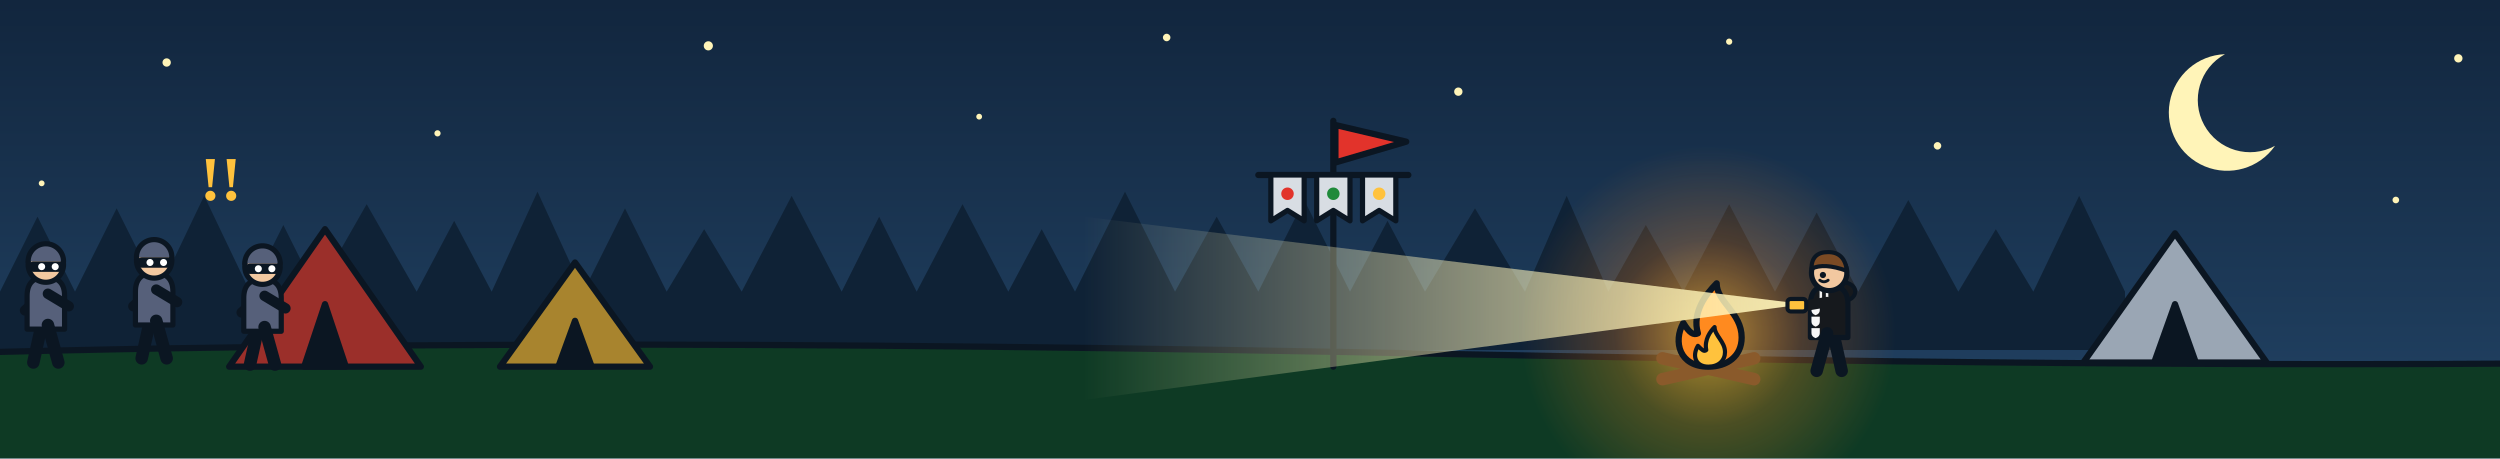
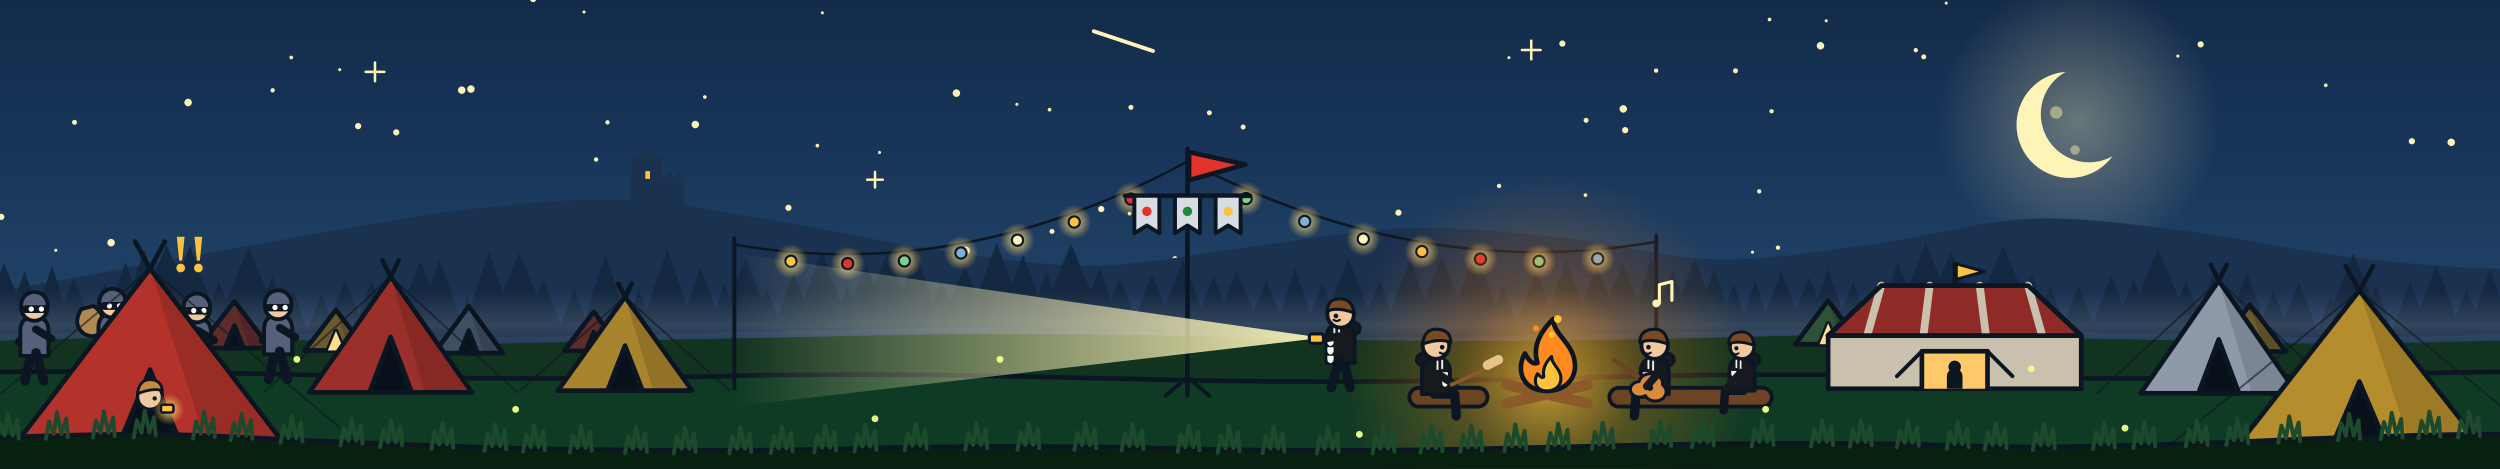
- <svg class="raid-scene" viewBox="0 0 1200 220" preserveAspectRatio="xMidYMax slice" role="img" aria-label="Gezeichnete Nachtszene im Zeltlager: Überfäller schleichen zum Lagerkreuz, ein Gruli auf Nachtwache leuchtet sie mit der Taschenlampe an und sie rennen davon" stroke="#0b1622" stroke-width="3" stroke-linejoin="round" stroke-linecap="round">
+ <svg class="raid-scene" viewBox="0 0 1600 300" preserveAspectRatio="xMidYMax slice" role="img" aria-label="Gezeichnete Nachtszene im Zeltlager: Zwischen Zelten, Lichterkette und Lagerfeuer sitzen Grulis mit Gitarre. Überfäller schleichen zum Lagerkreuz, der Gruli auf Nachtwache leuchtet sie mit der Taschenlampe an und sie rennen davon" stroke="#0b1622" stroke-width="3" stroke-linejoin="round" stroke-linecap="round">
  <defs>
    <linearGradient id="raid-sky" x1="0" y1="0" x2="0" y2="1">
-       <stop offset="0" stop-color="#10233a" />
-       <stop offset="1" stop-color="#24476a" />
+       <stop offset="0" stop-color="#0a172a" />
+       <stop offset=".55" stop-color="#173458" />
+       <stop offset="1" stop-color="#2c5479" />
    </linearGradient>
    <radialGradient id="raid-glow">
-       <stop offset="0" stop-color="#ffc23d" stop-opacity=".7" />
-       <stop offset=".5" stop-color="#ff8a1f" stop-opacity=".25" />
+       <stop offset="0" stop-color="#ffc23d" stop-opacity=".75" />
+       <stop offset=".45" stop-color="#ff8a1f" stop-opacity=".28" />
      <stop offset="1" stop-color="#ff8a1f" stop-opacity="0" />
    </radialGradient>
+     <radialGradient id="raid-moonglow">
+       <stop offset="0" stop-color="#fff4b8" stop-opacity=".35" />
+       <stop offset="1" stop-color="#fff4b8" stop-opacity="0" />
+     </radialGradient>
+     <radialGradient id="raid-bulb">
+       <stop offset="0" stop-color="#fff4b8" stop-opacity=".9" />
+       <stop offset="1" stop-color="#ffc23d" stop-opacity="0" />
+     </radialGradient>
+     <linearGradient id="raid-mist" x1="0" y1="0" x2="0" y2="1">
+       <stop offset="0" stop-color="#cfe2f5" stop-opacity="0" />
+       <stop offset=".5" stop-color="#cfe2f5" stop-opacity=".16" />
+       <stop offset="1" stop-color="#cfe2f5" stop-opacity="0" />
+     </linearGradient>
    <linearGradient id="raid-beam" x1="1" y1="0" x2="0" y2="0">
      <stop offset="0" stop-color="#fff4b8" stop-opacity=".95" />
      <stop offset="1" stop-color="#fff4b8" stop-opacity="0" />
    </linearGradient>
    <symbol id="raider" viewBox="0 0 44 64" overflow="visible">
      <g class="runner-body">
        <path class="leg leg-b" d="M20 40 16 58" stroke="#0b1622" stroke-width="6" />
        <path class="arm arm-b" d="M21 25 12 33" stroke="#0b1622" stroke-width="5" />
        <path d="M13 26q0-9 9-9t9 9v16H13z" fill="#56607a" stroke="#0b1622" stroke-width="2.5" />
        <path class="leg leg-a" d="M23 40 28 58" stroke="#0b1622" stroke-width="6" />
        <circle cx="22" cy="11" r="8.5" fill="#f2c8a0" stroke="#0b1622" stroke-width="2.5" />
        <path d="M13.5 9.5a8.5 8.5 0 0 1 17 0" fill="#56607a" stroke="#0b1622" stroke-width="2.5" />
        <rect x="14" y="9.5" width="17" height="5" rx="2" fill="#0b1622" stroke="none" />
        <circle cx="20" cy="12" r="1.7" fill="#fff" stroke="none" />
        <circle cx="26.5" cy="12" r="1.7" fill="#fff" stroke="none" />
        <path class="arm arm-a" d="M23 25 33 31" stroke="#0b1622" stroke-width="5" />
      </g>
    </symbol>
    <symbol id="raider-flag" viewBox="0 0 44 64" overflow="visible">
      <use href="#raider" width="44" height="64" />
      <path d="M34 31 38 2" stroke="#8a5a2b" stroke-width="3" />
      <path class="flag" d="M38 3 22 0v14l8-5 7 6z" fill="#fff" stroke="#0b1622" stroke-width="2" />
      <circle cx="30" cy="6" r="2.6" fill="#e2332b" stroke="none" />
    </symbol>
+     <symbol id="raider-sack" viewBox="0 0 44 64" overflow="visible">
+       <path d="M2 14q-6 10 2 16 8 4 12-4 2-8-6-14z" fill="#b08a55" stroke="#0b1622" stroke-width="2.5" />
+       <use href="#raider" width="44" height="64" />
+     </symbol>
    <symbol id="gruli" viewBox="0 0 44 64" overflow="visible">
      <g class="runner-body">
        <path class="leg leg-b" d="M20 40 16 58" stroke="#0b1622" stroke-width="6" />
        <ellipse cx="15.5" cy="20" rx="6" ry="4.5" fill="#16191d" stroke="#0b1622" stroke-width="2" />
        <path d="M13 26q0-9 9-9t9 9v16H13z" fill="#16191d" stroke="#0b1622" stroke-width="2.5" />
        <path d="M23 19.5v6M26 19.5v5" stroke="#f2f2f2" stroke-width="1.2" />
        <g fill="#f7f7f7" stroke="none">
          <path d="M26.5 26.5h4v2.4q0 1.7-2 2.4-2-.7-2-2.4z" />
          <path d="M26.5 32h4v2.4q0 1.7-2 2.4-2-.7-2-2.4z" />
          <path d="M26.5 37.5h4v2.4q0 1.7-2 2.4-2-.7-2-2.4z" />
        </g>
        <path class="leg leg-a" d="M23 40 28 58" stroke="#0b1622" stroke-width="6" />
        <circle cx="22" cy="11" r="8.5" fill="#f2c8a0" stroke="#0b1622" stroke-width="2.5" />
-         <path d="M13.5 10q1-9 9-9t8 8q-6-3-17 1z" fill="#7a4a24" stroke="#0b1622" stroke-width="2" />
+         <path d="M13.5 10q1-9 9-9t8 8q-6-3-17 1z" fill="var(--hair, #7a4a24)" stroke="#0b1622" stroke-width="2" />
        <circle cx="25" cy="12" r="1.5" fill="#0b1622" stroke="none" />
        <path d="M22.5 14.5q2 1.5 4 0" stroke="#0b1622" stroke-width="1.4" fill="none" />
        <path d="M23 25 35 27" stroke="#16191d" stroke-width="5" />
        <rect x="33" y="23.5" width="9" height="6" rx="1.5" fill="#ffc23d" stroke="#0b1622" stroke-width="2" />
      </g>
    </symbol>
+     <symbol id="gruli-sit" viewBox="0 0 44 64" overflow="visible">
+       <path d="M20 44h13l1 14" fill="none" stroke="#0b1622" stroke-width="6" />
+       <ellipse cx="14.5" cy="22" rx="6" ry="4.5" fill="#16191d" stroke="#0b1622" stroke-width="2" />
+       <path d="M12 44V30q0-9 9-9t9 9v14z" fill="#16191d" stroke="#0b1622" stroke-width="2.5" />
+       <path d="M22 22.5v6M25 22.5v5" stroke="#f2f2f2" stroke-width="1.2" />
+       <g fill="#f7f7f7" stroke="none">
+         <path d="M25 30h3.6v2.2q0 1.5-1.8 2.2-1.8-.7-1.8-2.2z" />
+         <path d="M25 35h3.6v2.2q0 1.5-1.8 2.2-1.8-.7-1.8-2.2z" />
+       </g>
+       <circle cx="21" cy="13" r="8.5" fill="#f2c8a0" stroke="#0b1622" stroke-width="2.5" />
+       <path d="M12.5 12q1-10 9.5-9.5t8.5 8.5q-7-3-18 1z" fill="var(--hair, #7a4a24)" stroke="#0b1622" stroke-width="2" />
+       <circle cx="25" cy="14" r="1.5" fill="#0b1622" stroke="none" />
+       <path d="M23.5 17.5q2 1.5 4 0" stroke="#0b1622" stroke-width="1.4" fill="none" />
+       <path d="M22 31l11 7" stroke="#16191d" stroke-width="5" />
+       <path d="M31 38 62 24" stroke="#8a5a2b" stroke-width="2.5" />
+       <path d="M54 25.5l7-3.5" stroke="#e8c48a" stroke-width="6" />
+     </symbol>
+     <symbol id="gruli-rest" viewBox="0 0 44 64" overflow="visible">
+       <path d="M20 44h13l1 14" fill="none" stroke="#0b1622" stroke-width="6" />
+       <ellipse cx="14.5" cy="22" rx="6" ry="4.5" fill="#16191d" stroke="#0b1622" stroke-width="2" />
+       <path d="M12 44V30q0-9 9-9t9 9v14z" fill="#16191d" stroke="#0b1622" stroke-width="2.5" />
+       <path d="M22 22.5v6M25 22.5v5" stroke="#f2f2f2" stroke-width="1.2" />
+       <g fill="#f7f7f7" stroke="none">
+         <path d="M25 30h3.6v2.2q0 1.5-1.8 2.2-1.8-.7-1.8-2.2z" />
+         <path d="M25 35h3.6v2.2q0 1.5-1.8 2.2-1.8-.7-1.8-2.2z" />
+       </g>
+       <circle cx="21" cy="13" r="8.5" fill="#f2c8a0" stroke="#0b1622" stroke-width="2.5" />
+       <path d="M12.5 12q1-10 9.5-9.5t8.5 8.5q-7-3-18 1z" fill="var(--hair, #7a4a24)" stroke="#0b1622" stroke-width="2" />
+       <circle cx="25" cy="14" r="1.5" fill="#0b1622" stroke="none" />
+       <path d="M23.5 17.5q2 1.5 4 0" stroke="#0b1622" stroke-width="1.4" fill="none" />
+       <path d="M22 31l10 11" stroke="#16191d" stroke-width="5" />
+     </symbol>
+     <symbol id="gruli-guitar" viewBox="0 0 44 64" overflow="visible">
+       <path d="M20 44h13l1 14" fill="none" stroke="#0b1622" stroke-width="6" />
+       <ellipse cx="14.5" cy="22" rx="6" ry="4.5" fill="#16191d" stroke="#0b1622" stroke-width="2" />
+       <path d="M12 44V30q0-9 9-9t9 9v14z" fill="#16191d" stroke="#0b1622" stroke-width="2.5" />
+       <path d="M22 22.5v6M25 22.5v5" stroke="#f2f2f2" stroke-width="1.2" />
+       <g fill="#f7f7f7" stroke="none">
+         <path d="M25 30h3.6v2.2q0 1.5-1.8 2.2-1.8-.7-1.8-2.2z" />
+         <path d="M25 35h3.6v2.2q0 1.5-1.8 2.2-1.8-.7-1.8-2.2z" />
+       </g>
+       <circle cx="21" cy="13" r="8.5" fill="#f2c8a0" stroke="#0b1622" stroke-width="2.5" />
+       <path d="M12.5 12q1-10 9.5-9.5t8.5 8.5q-7-3-18 1z" fill="var(--hair, #7a4a24)" stroke="#0b1622" stroke-width="2" />
+       <circle cx="25" cy="14" r="1.5" fill="#0b1622" stroke="none" />
+       <path d="M23.5 17.5q2 1.5 4 0" stroke="#0b1622" stroke-width="1.4" fill="none" />
+       <path d="M29 35 47 22" stroke="#6b4423" stroke-width="3" />
+       <path d="M16 38a7 6 0 1 0 11 7 6 5 0 1 0 4-9 5 4 0 0 0-15 2z" fill="#d98b3a" stroke="#0b1622" stroke-width="2" />
+       <circle cx="24" cy="40" r="2" fill="#0b1622" stroke="none" />
+       <path class="strum" d="M20 32l6 7" stroke="#16191d" stroke-width="5" />
+     </symbol>
  </defs>
-   <rect x="-400" y="-20" width="2000" height="260" fill="url(#raid-sky)" stroke="none" />
-   <g class="twinkle" fill="#fff4b8" stroke="none">
-     <circle cx="80" cy="30" r="2" />
-     <circle cx="210" cy="64" r="1.5" />
-     <circle cx="340" cy="22" r="2.2" />
-     <circle cx="470" cy="56" r="1.4" />
-     <circle cx="560" cy="18" r="1.8" />
-     <circle cx="700" cy="44" r="2" />
-     <circle cx="830" cy="20" r="1.5" />
-     <circle cx="930" cy="70" r="1.8" />
-     <circle cx="1150" cy="96" r="1.6" />
-     <circle cx="20" cy="88" r="1.4" />
-     <circle cx="640" cy="84" r="1.3" />
-     <circle cx="1180" cy="28" r="2" />
-   </g>
-   <path d="M1068 26a28 28 0 1 0 24 44 23 23 0 0 1-24-44z" fill="#fff4b8" stroke="none" />
-   <path d="M-200 168V140l20-40 20 40 18-34 18 34 22-48 22 48 16-30 16 30 24-44 24 44 18-36 18 36 20-40 20 40 22-46 22 46 16-32 16 32 24-42 24 42 18-34 18 34 22-48 22 48 20-40 20 40 18-30 18 30 24-46 24 46 18-36 18 36 22-42 22 42 16-30 16 30 24-48 24 48 20-36 20 36 22-44 22 44 18-34 18 34 24-40 24 40 20-46 20 46 18-32 18 32 22-42 22 42 20-38 20 38 24-44 24 44 18-30 18 30 22-46 22 46V168z" fill="#0f2236" stroke="none" />
-   <path d="M-200 176c300-14 600-12 900-6s500 6 700 2V240H-200z" fill="#0e3a24" />
-   <path d="M110 176l46-66 46 66z" fill="#9b2f2a" />
-   <path d="M146 176l10-30 10 30z" fill="#0b1622" />
-   <path d="M240 176l36-50 36 50z" fill="#a8842e" />
-   <path d="M268 176l8-22 8 22z" fill="#0b1622" />
-   <path d="M1000 174l44-62 44 62z" fill="#9aa6b4" />
-   <path d="M1034 174l10-28 10 28z" fill="#0b1622" />
-   <path d="M640 176V58M604 84h72" />
+   <rect x="-400" y="-200" width="2400" height="520" fill="url(#raid-sky)" stroke="none" />
+   <circle cx="1330" cy="78" r="90" fill="url(#raid-moonglow)" stroke="none" />
+   <path d="M1322 46a34 34 0 1 0 30 54 28 28 0 0 1-30-54z" fill="#fff4b8" stroke="none" />
+   <g fill="#e8dc9c" stroke="none" opacity=".55">
+     <circle cx="1316" cy="72" r="4" />
+     <circle cx="1328" cy="96" r="3" />
+   </g>
+   <g class="twinkle tw-1" fill="#fff4b8" stroke="none">
+     <circle cx="723.8" cy="68.7" r="1.6" />
+     <circle cx="982.3" cy="-17.2" r="1.6" />
+     <circle cx="1543.6" cy="90.4" r="2" />
+     <circle cx="959.4" cy="119" r="1.4" />
+     <circle cx="1059.9" cy="45.2" r="1.4" />
+     <circle cx="820.6" cy="-53.2" r="2" />
+     <circle cx="0.9" cy="-11.8" r="1" />
+     <circle cx="1245.6" cy="2" r="1" />
+     <circle cx="1131.2" cy="-57.5" r="1.6" />
+     <circle cx="1231.2" cy="36.4" r="1.6" />
+     <circle cx="486.6" cy="143.5" r="1.2" />
+     <circle cx="341.2" cy="-0.6" r="2" />
+     <circle cx="388.8" cy="78.3" r="1.4" />
+     <circle cx="292.5" cy="-24.5" r="1.2" />
+     <circle cx="314.5" cy="158.5" r="1.6" />
+     <circle cx="381.5" cy="102.1" r="1.4" />
+     <circle cx="1563.5" cy="-30.9" r="1.6" />
+     <circle cx="1198.4" cy="-44.1" r="1.6" />
+     <circle cx="147.5" cy="-28.2" r="1.6" />
+     <circle cx="56.1" cy="-55.9" r="1.4" />
+     <circle cx="1168.8" cy="13.3" r="1" />
+     <circle cx="1125.9" cy="122.5" r="1.4" />
+     <circle cx="1023" cy="168.5" r="1.6" />
+     <circle cx="1341.4" cy="-40.7" r="2" />
+     <circle cx="795.6" cy="81.3" r="1.6" />
+     <circle cx="271.4" cy="148.3" r="2.4" />
+     <circle cx="1014.7" cy="124.9" r="1.2" />
+     <circle cx="794.3" cy="132.5" r="1" />
+     <circle cx="440.3" cy="-10.8" r="1.6" />
+     <circle cx="724" cy="-42.8" r="1" />
+     <circle cx="1038.9" cy="69.7" r="2.4" />
+   </g>
+   <g class="twinkle tw-2" fill="#fff4b8" stroke="none">
+     <circle cx="722.9" cy="136.7" r="1.2" />
+     <circle cx="485.4" cy="-39.1" r="2.4" />
+     <circle cx="1040.1" cy="83.3" r="2" />
+     <circle cx="704.8" cy="133.8" r="2" />
+     <circle cx="650.8" cy="66.8" r="1" />
+     <circle cx="1226.1" cy="32.1" r="1.4" />
+     <circle cx="752" cy="165.5" r="1.6" />
+     <circle cx="497.9" cy="-56.5" r="1.6" />
+     <circle cx="1275.2" cy="-19.1" r="2" />
+     <circle cx="186.4" cy="36.8" r="1.2" />
+     <circle cx="299.7" cy="169" r="2" />
+     <circle cx="526.3" cy="8.2" r="1" />
+     <circle cx="995.4" cy="-30.7" r="2" />
+     <circle cx="1308.5" cy="-2.6" r="1.2" />
+     <circle cx="965.7" cy="36.9" r="1" />
+     <circle cx="673.3" cy="148.1" r="1.6" />
+     <circle cx="895" cy="136.1" r="2" />
+     <circle cx="713.1" cy="-46.1" r="1.2" />
+     <circle cx="1568.8" cy="91.1" r="2.4" />
+     <circle cx="1121.6" cy="161.4" r="1" />
+     <circle cx="120.4" cy="65.6" r="2.4" />
+     <circle cx="562.9" cy="97.6" r="1" />
+     <circle cx="999.9" cy="27.9" r="2" />
+     <circle cx="1165.1" cy="29.3" r="2.4" />
+     <circle cx="47.7" cy="78.3" r="1.6" />
+     <circle cx="409.3" cy="-57.4" r="1.4" />
+     <circle cx="1488.5" cy="54.6" r="1.2" />
+     <circle cx="1408.4" cy="28.4" r="2" />
+     <circle cx="1137.9" cy="158.5" r="1.4" />
+     <circle cx="612.1" cy="59.6" r="2.4" />
+     <circle cx="445" cy="79.7" r="2.4" />
+     <circle cx="217.4" cy="44.6" r="1" />
+   </g>
+   <g class="twinkle tw-3" fill="#fff4b8" stroke="none">
+     <circle cx="295.5" cy="57.7" r="2.4" />
+     <circle cx="1015.1" cy="77" r="1.6" />
+     <circle cx="101.1" cy="-51.8" r="1.2" />
+     <circle cx="373.8" cy="7.7" r="1" />
+     <circle cx="1132.5" cy="12.5" r="1.2" />
+     <circle cx="618.4" cy="160.3" r="2.4" />
+     <circle cx="671.7" cy="70.2" r="1.2" />
+     <circle cx="1212.9" cy="-32.9" r="1.2" />
+     <circle cx="301.4" cy="57" r="2.4" />
+     <circle cx="0.8" cy="138.8" r="2" />
+     <circle cx="1026.9" cy="-36.9" r="1.2" />
+     <circle cx="118.8" cy="-12" r="2.4" />
+     <circle cx="774" cy="72.2" r="1.6" />
+     <circle cx="253.6" cy="84.7" r="2" />
+     <circle cx="174.5" cy="57.8" r="1.4" />
+     <circle cx="469.5" cy="-19.7" r="2.4" />
+     <circle cx="118.6" cy="-11.1" r="1.2" />
+     <circle cx="451.1" cy="62.1" r="1.2" />
+     <circle cx="835.1" cy="157.8" r="2" />
+     <circle cx="957.4" cy="-42.8" r="1" />
+     <circle cx="71.1" cy="155.3" r="2.4" />
+     <circle cx="1393.8" cy="35.9" r="1" />
+     <circle cx="19.9" cy="-43.4" r="1" />
+     <circle cx="1110.7" cy="45.3" r="1.6" />
+     <circle cx="35.7" cy="160.2" r="1" />
+     <circle cx="229.2" cy="80.7" r="2" />
+     <circle cx="523.1" cy="93.2" r="1.2" />
+     <circle cx="1473.3" cy="-11.7" r="1.2" />
+     <circle cx="1315" cy="-34" r="1.6" />
+     <circle cx="504.6" cy="133" r="2" />
+     <circle cx="1133.8" cy="71.2" r="1.4" />
+   </g>
+   <g class="twinkle tw-2" stroke="#fff4b8" stroke-width="1.6">
+     <path d="M240 40v12M234 46h12M980 26v12M974 32h12M560 110v10M555 115h10" />
+   </g>
+   <path class="shooting-star" d="M700 20 820 60" stroke="#fff4b8" stroke-width="2.5" stroke-dasharray="40 200" />
+   <g fill="#1a3150" stroke="none">
+     <path d="M404 135.5V99.5h4v-4h4v4h4v-4h4v4h4V135.5z" />
+     <path d="M424 135.5V113.5h3v-3h3v3h3v-3h3v3h2V135.5z" />
+   </g>
+   <rect class="window" x="413" y="109.5" width="3" height="5" fill="#ffc23d" stroke="none" />
+   <path d="M-100 200C-83.3 197.7 -33.3 191.3 0 186C33.3 180.7 66.7 174 100 168C133.3 162 166.7 155.7 200 150C233.3 144.3 266.7 137.7 300 134C333.3 130.3 366.7 126.7 400 128C433.3 129.3 466.7 136.7 500 142C533.3 147.3 566.7 155.3 600 160C633.3 164.7 666.7 170.3 700 170C733.3 169.7 766.7 162 800 158C833.3 154 866.7 147 900 146C933.3 145 966.7 148.7 1000 152C1033.3 155.3 1066.7 165.3 1100 166C1133.3 166.7 1166.7 160.3 1200 156C1233.3 151.7 1266.7 141.3 1300 140C1333.3 138.7 1366.7 144 1400 148C1433.3 152 1466.7 160 1500 164C1533.3 168 1566.7 171.3 1600 172C1633.3 172.7 1666.7 167.3 1700 168C1733.3 168.7 1783.3 174.7 1800 176V300H-100Z" fill="#1a3150" stroke="none" />
+   <path d="M-77.6 216.6L-60 171.9L-42.4 216.6zM-61.4 215.7L-40 161.4L-18.7 215.7zM-28.7 214.7L-18.8 187.8L-9 214.7zM-16 213.9L2.6 168.5L21.3 213.9zM1.9 213.5L15.7 173.5L29.6 213.5zM19.3 213L33.2 169.8L47.1 213zM33.2 212.7L47.3 178.3L61.5 212.7zM54.7 212.3L67 181.5L79.3 212.3zM65.6 212.1L80.4 167.6L95.2 212.1zM74.6 212L92.4 159.9L110.2 212zM84 212L106.6 156.5L129.2 212zM100.9 212.2L121.5 157.3L142 212.2zM126.9 212.5L140.2 180.4L153.5 212.5zM136.6 213L159.1 158L181.7 213zM161.7 213.4L174.1 176.5L186.5 213.4zM177.8 213.7L187.6 185.8L197.4 213.7zM195.5 214.1L205.6 188L215.7 214.1zM206.8 214.5L221 179.2L235.2 214.5zM224.7 214.9L237.8 179.5L250.9 214.9zM245.3 215.4L256.9 187.7L268.4 215.4zM249.5 215.7L269.1 167.2L288.7 215.7zM263.6 215.9L281.3 166.2L299 215.9zM290.5 216L299 189.7L307.6 216zM294.3 215.9L312.9 161.3L331.4 215.9zM310.1 215.6L332.4 161.8L354.7 215.6zM334.2 215.3L347.9 178.7L361.5 215.3zM356.1 214.8L367.6 185.5L379.2 214.8zM370.8 214.3L387.6 162.5L404.3 214.3zM398.9 213.8L409 185.1L419.2 213.8zM408.2 213.5L427.1 159.9L446.1 213.5zM433.5 213L448.4 170.7L463.3 213zM453.3 212.7L463.6 181.4L473.8 212.7zM457.5 212.5L477 165.8L496.6 212.5zM479.2 212.2L490.7 184.7L502.2 212.2zM494.9 211.8L508 173.7L521.1 211.8zM507.4 211.4L525.9 160.6L544.5 211.4zM530.8 211L542.2 183.3L553.5 211zM538 210.6L554.5 169.8L571 210.6zM547.9 210.3L567.8 162.4L587.7 210.3zM569.7 210.1L586.1 160.4L602.5 210.1zM590.1 210L602.4 179.5L614.8 210zM600.8 210.1L617.4 170.5L634 210.1zM617.7 210.5L637.9 155.2L658.1 210.5zM637.2 210.9L654.8 163L672.4 210.9zM656.9 211.3L669.7 173.2L682.5 211.3zM662.3 211.7L685.5 156L708.6 211.7zM689.2 212.1L703.7 171.1L718.2 212.1zM703 212.3L716.6 178.2L730.2 212.3zM722.6 212.7L737.3 175.9L752 212.7zM739 213.1L757.1 166.3L775.2 213.1zM762.2 213.5L776.7 176.6L791.1 213.5zM775.4 213.8L791.5 173.3L807.6 213.8zM795.9 214.2L810.4 179.4L824.8 214.2zM814.9 214.7L828.9 171.3L842.8 214.7zM833.4 215.2L846.3 181.6L859.3 215.2zM843.5 215.6L863 165.1L882.4 215.6zM868.9 215.9L882.9 179.5L896.9 215.9zM884.3 216L902.3 165.2L920.4 216zM902.5 215.8L922.7 163.7L943 215.8zM924.2 215.4L944.5 160.7L964.8 215.4zM949.3 214.9L961.8 184L974.3 214.9zM967.5 214.4L983.2 174.1L998.9 214.4zM986.2 214L1002.4 166L1018.5 214zM1005.4 213.6L1022.2 170.1L1039 213.6zM1020.6 213.2L1038.4 168.5L1056.2 213.2zM1041.4 212.9L1056.8 165.3L1072.1 212.9zM1055.2 212.6L1070.4 173.4L1085.5 212.6zM1066.7 212.3L1084.5 165.7L1102.4 212.3zM1083.2 212.1L1097 171.9L1110.7 212.1zM1099 211.8L1109.5 181.8L1120.1 211.8zM1113 211.5L1123.3 179.6L1133.6 211.5zM1125.7 211L1140 173.6L1154.2 211zM1144.3 210.6L1157.9 177.4L1171.5 210.6zM1156.6 210.3L1169.9 172.1L1183.2 210.3zM1174.1 210.1L1186 180.6L1197.9 210.1zM1191.4 210L1201.7 182.9L1212 210zM1199.7 210.1L1214.7 167.7L1229.7 210.1zM1210.5 210.4L1232.5 155.6L1254.5 210.4zM1229.3 210.7L1248.7 160.3L1268 210.7zM1252.9 211.1L1264.4 180.9L1275.9 211.1zM1259.2 211.6L1282 156.9L1304.8 211.6zM1285.1 212L1300.1 175.5L1315 212zM1301.1 212.2L1312.1 183L1323.1 212.2zM1318.7 212.6L1330.2 182.4L1341.8 212.6zM1337.6 213L1351.2 175.7L1364.7 213zM1350.9 213.3L1365.4 178.6L1379.9 213.3zM1358.7 213.6L1381.2 158.8L1403.8 213.6zM1385.1 214L1399.2 180.2L1413.3 214zM1402.6 214.4L1416.1 175.9L1429.7 214.4zM1423.8 214.9L1438 174.2L1452.2 214.9zM1443.4 215.4L1454.8 185.7L1466.1 215.4zM1457.3 215.7L1471.2 180.9L1485 215.7zM1481.6 216L1491.5 189.6L1501.3 216zM1484.7 216L1506.2 161.9L1527.7 216zM1509.2 215.8L1520.7 181.8L1532.1 215.8zM1529.3 215.4L1542.5 180.6L1555.8 215.4zM1542 215L1559.3 169.7L1576.5 215zM1567 214.5L1578.7 185L1590.4 214.5zM1578.9 214.1L1593.7 172.1L1608.6 214.1zM1593.3 213.8L1608.7 171.9L1624.1 213.8zM1606 213.4L1624.3 165.1L1642.6 213.4zM1624.4 213.1L1636.7 179.5L1648.9 213.1zM1638.1 212.6L1657.8 159.9L1677.6 212.6z" fill="#132840" stroke="none" />
+   <rect class="mist" x="-200" y="186" width="2000" height="44" fill="url(#raid-mist)" stroke="none" />
+   <path d="M-100 222C-83.3 221.3 -33.3 219 0 218C33.3 217 66.7 216 100 216C133.3 216 166.7 217.3 200 218C233.3 218.7 266.7 220 300 220C333.3 220 366.7 218.7 400 218C433.3 217.3 466.7 216.7 500 216C533.3 215.3 566.7 214.3 600 214C633.3 213.7 666.7 213.7 700 214C733.3 214.3 766.7 215.3 800 216C833.3 216.7 866.7 217.7 900 218C933.3 218.3 966.7 218.3 1000 218C1033.3 217.7 1066.7 216.7 1100 216C1133.3 215.3 1166.7 214 1200 214C1233.3 214 1266.7 215.3 1300 216C1333.3 216.7 1366.7 217.3 1400 218C1433.3 218.7 1466.7 220 1500 220C1533.3 220 1566.7 218.7 1600 218C1633.3 217.3 1666.7 216 1700 216C1733.3 216 1783.3 217.7 1800 218V300H-100Z" fill="#11331f" stroke="none" />
+   <path d="M127 222.8L150 192.8L173 222.8z" fill="#5e2b2b" />
+   <path d="M150 192.8L173 222.8H159.7z" fill="#000" fill-opacity=".14" stroke="none" />
+   <path d="M144 222.8L150 208.3L156 222.8z" fill="#081019" />
+   <path d="M195 224.3L215 198.3L235 224.3z" fill="#6b5a2c" />
+   <path d="M215 198.3L235 224.3H223.4z" fill="#000" fill-opacity=".14" stroke="none" />
+   <path d="M209.8 224.3L215 211.9L220.2 224.3z" fill="#ffb54a" />
+   <path class="lamp" d="M209.8 224.3L215 211.9L220.2 224.3z" fill="#ffe08a" stroke="none" />
+   <path d="M278 226L300 196L322 226z" fill="#3f4e63" />
+   <path d="M300 196L322 226H309.2z" fill="#000" fill-opacity=".14" stroke="none" />
+   <path d="M294.3 226L300 211.6L305.7 226z" fill="#081019" />
+   <path d="M361 224.5L380 199.5L399 224.5z" fill="#5e2b2b" />
+   <path d="M380 199.5L399 224.5H388z" fill="#000" fill-opacity=".14" stroke="none" />
+   <path d="M375.1 224.5L380 212.5L384.9 224.5z" fill="#081019" />
+   <path d="M1149 220.3L1170 192.3L1191 220.3z" fill="#2d5238" />
+   <path d="M1170 192.3L1191 220.3H1178.8z" fill="#000" fill-opacity=".14" stroke="none" />
+   <path d="M1164.5 220.3L1170 206.9L1175.5 220.3z" fill="#ffb54a" />
+   <path class="lamp" d="M1164.5 220.3L1170 206.9L1175.5 220.3z" fill="#ffe08a" stroke="none" />
+   <path d="M1417 225L1440 195L1463 225z" fill="#6b5a2c" />
+   <path d="M1440 195L1463 225H1449.7z" fill="#000" fill-opacity=".14" stroke="none" />
+   <path d="M1434 225L1440 210.6L1446 225z" fill="#081019" />
+   <path d="M1500 225.9L1520 199.9L1540 225.9z" fill="#3f4e63" />
+   <path d="M1520 199.9L1540 225.9H1528.4z" fill="#000" fill-opacity=".14" stroke="none" />
+   <path d="M1514.8 225.9L1520 213.4L1525.2 225.9z" fill="#081019" />
+   <path d="M-100 240C-83.3 239.7 -33.3 238.3 0 238C33.3 237.7 66.7 237.7 100 238C133.3 238.3 166.7 239.3 200 240C233.3 240.7 266.7 241.7 300 242C333.3 242.3 366.7 242.3 400 242C433.3 241.7 466.7 240.3 500 240C533.3 239.7 566.7 239.7 600 240C633.3 240.3 666.7 241.3 700 242C733.3 242.7 766.7 243.7 800 244C833.3 244.3 866.7 244.3 900 244C933.3 243.7 966.7 242.7 1000 242C1033.3 241.3 1066.7 240.3 1100 240C1133.3 239.7 1166.7 239.7 1200 240C1233.3 240.3 1266.7 241.7 1300 242C1333.3 242.3 1366.7 242.3 1400 242C1433.3 241.7 1466.7 240.7 1500 240C1533.3 239.3 1566.7 238.3 1600 238C1633.3 237.7 1666.7 237.7 1700 238C1733.3 238.3 1783.3 239.7 1800 240V300H-100Z" fill="#0f3a24" />
+   <path d="M1170 248.8V214.8L1204 182.8H1298L1332 214.8V248.8z" fill="#c9c1ad" />
+   <path d="M1170 214.8L1204 182.8H1298L1332 214.8z" fill="#8f2b26" />
+   <path d="M1204 182.8l-9 32M1235 182.8l-4 32M1267 182.8l4 32M1298 182.8l9 32" stroke="#c9c1ad" stroke-width="5" />
+   <path d="M1170 214.8L1204 182.8H1298L1332 214.8z" fill="none" />
+   <path class="lamp" d="M1230 248.8v-24h42v24" fill="#ffc96a" />
+   <path d="M1230 224.8l-16 16M1272 224.8l16 16" stroke-width="2.5" />
+   <path d="M1246 248.8v-8a5 5 0 0 1 10 0v8" fill="#0b1622" stroke="none" />
+   <circle cx="1251" cy="234.8" r="4" fill="#0b1622" stroke="none" />
+   <path d="M1251 182.8v-14" stroke-width="2.5" />
+   <path class="flag" d="M1252 168.8l18 5-18 5z" fill="#ffc23d" stroke-width="2" />
+   <path d="M198 251.1L250 177.1L302 251.1z" fill="#9b2f2a" />
+   <path d="M250 177.1L302 251.1H271.8z" fill="#000" fill-opacity=".14" stroke="none" />
+   <path d="M236.5 251.1L250 215.6L263.5 251.1z" fill="#081019" />
+   <path d="M250 177.1l-5.2 -10.4M250 177.1l5.2 -10.4" />
+   <path d="M250 177.1L168.9 251.1M250 177.1L331.1 251.1" stroke-width="1.2" fill="none" stroke-opacity=".6" />
+   <path d="M357 250L400 190L443 250z" fill="#a8842e" />
+   <path d="M400 190L443 250H418.1z" fill="#000" fill-opacity=".14" stroke="none" />
+   <path d="M388.8 250L400 221.2L411.2 250z" fill="#081019" />
+   <path d="M400 190l-4.3 -8.4M400 190l4.3 -8.4" />
+   <path d="M400 190L332.9 250M400 190L467.1 250" stroke-width="1.2" fill="none" stroke-opacity=".6" />
+   <path d="M1370 251.7L1420 179.7L1470 251.7z" fill="#8e9aaa" />
+   <path d="M1420 179.7L1470 251.7H1441z" fill="#000" fill-opacity=".14" stroke="none" />
+   <path d="M1407 251.7L1420 217.2L1433 251.7z" fill="#081019" />
+   <path d="M1420 179.7l-5 -10.1M1420 179.7l5 -10.1" />
+   <path d="M1420 179.7L1342 251.7M1420 179.7L1498 251.7" stroke-width="1.2" fill="none" stroke-opacity=".6" />
+   <path d="M470 248.5V152.5M1060 246.7V150.7" stroke-width="2.5" />
+   <path d="M470 156.5Q615 181.9 760 103.3M760 103.3Q910 181 1060 154.7" fill="none" stroke-width="1.6" />
+   <g class="bulb-glow" fill="url(#raid-bulb)" stroke="none">
+     <circle cx="506.2" cy="167.2" r="11" />
+     <circle cx="542.5" cy="168.7" r="11" />
+     <circle cx="578.8" cy="167" r="11" />
+     <circle cx="615" cy="161.9" r="11" />
+     <circle cx="651.2" cy="153.7" r="11" />
+     <circle cx="687.5" cy="142.1" r="11" />
+     <circle cx="723.8" cy="127.4" r="11" />
+     <circle cx="797.5" cy="127.1" r="11" />
+     <circle cx="835" cy="141.7" r="11" />
+     <circle cx="872.5" cy="153" r="11" />
+     <circle cx="910" cy="161" r="11" />
+     <circle cx="947.5" cy="165.8" r="11" />
+     <circle cx="985" cy="167.3" r="11" />
+     <circle cx="1022.5" cy="165.6" r="11" />
+   </g>
+   <g stroke-width="1.4">
+     <circle class="bulb b-0" cx="506.2" cy="167.2" r="3.6" fill="#ffc23d" />
+     <circle class="bulb b-1" cx="542.5" cy="168.7" r="3.6" fill="#e2332b" />
+     <circle class="bulb b-2" cx="578.8" cy="167" r="3.6" fill="#7fd18a" />
+     <circle class="bulb b-0" cx="615" cy="161.9" r="3.6" fill="#7fb0d8" />
+     <circle class="bulb b-1" cx="651.2" cy="153.7" r="3.6" fill="#fff4b8" />
+     <circle class="bulb b-2" cx="687.5" cy="142.1" r="3.6" fill="#ffc23d" />
+     <circle class="bulb b-0" cx="723.8" cy="127.4" r="3.6" fill="#e2332b" />
+     <circle class="bulb b-1" cx="797.5" cy="127.1" r="3.6" fill="#7fd18a" />
+     <circle class="bulb b-2" cx="835" cy="141.7" r="3.6" fill="#7fb0d8" />
+     <circle class="bulb b-0" cx="872.5" cy="153" r="3.6" fill="#fff4b8" />
+     <circle class="bulb b-1" cx="910" cy="161" r="3.6" fill="#ffc23d" />
+     <circle class="bulb b-2" cx="947.5" cy="165.8" r="3.6" fill="#e2332b" />
+     <circle class="bulb b-0" cx="985" cy="167.3" r="3.6" fill="#7fd18a" />
+     <circle class="bulb b-1" cx="1022.5" cy="165.6" r="3.6" fill="#7fb0d8" />
+   </g>
+   <path d="M760 253.3V95.3M720 125.3h80" />
  <g stroke-width="2.5">
-     <path d="M610 84v22l8-5 8 5V84z" fill="#d8dde3" />
-     <path d="M632 84v22l8-5 8 5V84z" fill="#d8dde3" />
-     <path d="M654 84v22l8-5 8 5V84z" fill="#d8dde3" />
-   </g>
-   <circle cx="618" cy="93" r="3" fill="#e2332b" stroke="none" />
-   <circle cx="640" cy="93" r="3" fill="#1f8a3a" stroke="none" />
-   <circle cx="662" cy="93" r="3" fill="#ffc23d" stroke="none" />
-   <path class="flag" d="M641 60l34 8-34 10z" fill="#e2332b" />
-   <circle cx="820" cy="160" r="90" fill="url(#raid-glow)" stroke="none" />
-   <path d="M798 182l44-10M842 182l-44-10" stroke="#8a5a2b" stroke-width="6" />
-   <path class="flame" d="M820 176c-14 0-17-12-12-21 3 5 5 6 7 5-3-10 4-19 9-24 0 9 12 14 12 26 0 9-7 14-16 14z" fill="#ff8a1f" />
-   <path class="flame flame-2" d="M820 176c-6 0-8-5-5-10 2 2 3 3 4 2-1-5 2-9 4-11 0 4 5 7 5 12 0 4-3 7-8 7z" fill="#ffc23d" stroke-width="2" />
-   <polygon class="raid-beam" points="866,146 520,104 520,192" fill="url(#raid-beam)" stroke="none" />
-   <g transform="translate(900 120) scale(-1 1)">
-     <use href="#gruli" width="44" height="64" class="still" />
+     <path d="M726 125.3v24l8-5 8 5v-24z" fill="#d8dde3" />
+     <path d="M752 125.3v24l8-5 8 5v-24z" fill="#d8dde3" />
+     <path d="M778 125.3v24l8-5 8 5v-24z" fill="#d8dde3" />
+   </g>
+   <circle cx="734" cy="135.3" r="3" fill="#e2332b" stroke="none" />
+   <circle cx="760" cy="135.3" r="3" fill="#1f8a3a" stroke="none" />
+   <circle cx="786" cy="135.3" r="3" fill="#ffc23d" stroke="none" />
+   <path class="flag" d="M761 97.3l36 8-36 10z" fill="#e2332b" />
+   <path d="M746 253.3l14-12 14 12" fill="none" stroke-width="2.5" />
+   <circle class="glow" cx="990" cy="242.2" r="130" fill="url(#raid-glow)" stroke="none" />
+   <g fill="#6b4423" stroke-width="2.5">
+     <rect x="902" y="248.2" width="50" height="12" rx="6" />
+     <rect x="1030" y="248.2" width="104" height="12" rx="6" />
+   </g>
+   <use href="#gruli-sit" x="898" y="208.2" width="44" height="64" style="--hair:#c98a3a" />
+   <g transform="translate(1080 208.2) scale(-1 1)">
+     <use href="#gruli-guitar" width="44" height="64" style="--hair:#2b1d12" />
+   </g>
+   <g transform="translate(1134 210.2) scale(-1 1)">
+     <use href="#gruli-rest" width="40" height="58" style="--hair:#7a4a24" />
+   </g>
+   <g>
+     <path d="M964 258.2l52-12M1016 258.2l-52-12" stroke="#8a5a2b" stroke-width="7" />
+     <path class="flame" d="M990 250.2c-16 0-20-14-14-24 3 6 6 7 8 6-4-12 4-22 10-28 0 10 14 16 14 30 0 10-8 16-18 16z" fill="#ff8a1f" />
+     <path class="flame flame-2" d="M990 250.2c-7 0-9-6-6-11 2 2 3 3 4 2-1-6 2-10 5-13 0 5 6 8 6 14 0 5-4 8-9 8z" fill="#ffc23d" stroke-width="2" />
+     <circle class="spark" cx="997" cy="204.2" r="2.5" fill="#ffc23d" stroke="none" />
+     <circle class="spark spark-2" cx="983" cy="210.2" r="2" fill="#ff8a1f" stroke="none" />
+     <circle class="spark spark-3" cx="993" cy="214.2" r="2" fill="#ffc23d" stroke="none" />
+   </g>
+   <g class="note" fill="#fff4b8" stroke="#fff4b8" stroke-width="2">
+     <path d="M1062 194.2v-12l8-2v12" fill="none" />
+     <circle cx="1060" cy="194.2" r="2.5" stroke="none" />
+   </g>
+   <polygon class="raid-beam" points="846,216.2 470,162.2 470,260.2" fill="url(#raid-beam)" stroke="none" />
+   <g transform="translate(880 190.2) scale(-1 1)">
+     <use href="#gruli" width="44" height="64" class="still" style="--hair:#2b1d12" />
  </g>
  <g class="raiders">
-     <text class="raid-alarm" x="96" y="96" fill="#ffc23d" stroke="none" font-family="Baloo 2, sans-serif" font-weight="800" font-size="30">!!</text>
-     <use href="#raider" x="0" y="116" width="44" height="64" style="--step:.42s" />
-     <use href="#raider" x="52" y="114" width="44" height="64" style="--step:.38s" />
-     <use href="#raider" x="104" y="117" width="44" height="64" style="--step:.45s" />
+     <text class="raid-alarm" x="110" y="173.8" fill="#ffc23d" stroke="none" font-family="Baloo 2, sans-serif" font-weight="800" font-size="34">!!</text>
+     <use href="#raider" x="0" y="185.8" width="44" height="64" style="--step:.42s" />
+     <use href="#raider-sack" x="50" y="183.8" width="44" height="64" style="--step:.38s" />
+     <use href="#raider" x="104" y="186.8" width="44" height="64" style="--step:.45s" />
+     <use href="#raider" x="156" y="184.8" width="44" height="64" style="--step:.4s" />
+   </g>
+   <path d="M1 296L96 172L191 296z" fill="#b3332c" />
+   <path d="M96 172L191 296H135.9z" fill="#000" fill-opacity=".14" stroke="none" />
+   <path d="M71.3 296L96 236.5L120.7 296z" fill="#081019" />
+   <path d="M96 172l-9.5 -17.4M96 172l9.5 -17.4" />
+   <path d="M96 172L-52.2 296M96 172L244.2 296" stroke-width="1.2" fill="none" stroke-opacity=".6" />
+   <circle cx="96" cy="254" r="8" fill="#f2c8a0" stroke-width="2.2" />
+   <path d="M88 252q1-9 8-9t8 7q-6-2-16 2z" fill="#c98a3a" stroke-width="1.8" />
+   <circle cx="99" cy="255" r="1.4" fill="#0b1622" stroke="none" />
+   <circle class="lamp" cx="108" cy="262" r="10" fill="url(#raid-bulb)" stroke="none" />
+   <rect x="103" y="259" width="8" height="5" rx="1.2" fill="#ffc23d" stroke-width="1.6" />
+   <path d="M1422 298L1510 186L1598 298z" fill="#b58d2c" />
+   <path d="M1510 186L1598 298H1547z" fill="#000" fill-opacity=".14" stroke="none" />
+   <path d="M1487.1 298L1510 244.2L1532.9 298z" fill="#081019" />
+   <path d="M1510 186l-8.8 -15.7M1510 186l8.8 -15.7" />
+   <path d="M1510 186L1372.7 298M1510 186L1647.3 298" stroke-width="1.2" fill="none" stroke-opacity=".6" />
+   <path d="M-100 286C-83.3 285 -33.3 281.3 0 280C33.3 278.7 66.7 277.7 100 278C133.3 278.3 166.7 280.7 200 282C233.3 283.3 266.7 285 300 286C333.3 287 366.7 287.7 400 288C433.3 288.3 466.7 288.3 500 288C533.3 287.7 566.7 286.3 600 286C633.3 285.7 666.7 285.7 700 286C733.3 286.3 766.7 287.7 800 288C833.3 288.3 866.7 288.3 900 288C933.3 287.7 966.7 286.7 1000 286C1033.3 285.3 1066.7 284.3 1100 284C1133.3 283.7 1166.7 283.7 1200 284C1233.3 284.3 1266.7 286 1300 286C1333.3 286 1366.7 285 1400 284C1433.3 283 1466.7 281 1500 280C1533.3 279 1566.7 277.7 1600 278C1633.3 278.3 1666.7 280.7 1700 282C1733.3 283.3 1783.3 285.3 1800 286V304H-100Z" fill="#08200f" />
+   <path d="M-2 281.8l2 -11 3 8 2 -14 3 14 3 -10 1 12M29.4 280.8l2 -11 3 8 2 -14 3 14 3 -10 1 12M59.4 280.1l2 -11 3 8 2 -14 3 14 3 -10 1 12M85.6 279.9l2 -11 3 8 2 -14 3 14 3 -10 1 12M123.5 280.7l2 -11 3 8 2 -14 3 14 3 -10 1 12M147.6 281.8l2 -11 3 8 2 -14 3 14 3 -10 1 12M179.6 283.4l2 -11 3 8 2 -14 3 14 3 -10 1 12M218 285l2 -11 3 8 2 -14 3 14 3 -10 1 12M243.3 286.1l2 -11 3 8 2 -14 3 14 3 -10 1 12M276.1 287.4l2 -11 3 8 2 -14 3 14 3 -10 1 12M310 288.5l2 -11 3 8 2 -14 3 14 3 -10 1 12M334.7 289.1l2 -11 3 8 2 -14 3 14 3 -10 1 12M364.7 289.6l2 -11 3 8 2 -14 3 14 3 -10 1 12M400 290.1l2 -11 3 8 2 -14 3 14 3 -10 1 12M431.2 290.2l2 -11 3 8 2 -14 3 14 3 -10 1 12M466.8 290.2l2 -11 3 8 2 -14 3 14 3 -10 1 12M493.3 290l2 -11 3 8 2 -14 3 14 3 -10 1 12M521.1 289.5l2 -11 3 8 2 -14 3 14 3 -10 1 12M546.9 288.9l2 -11 3 8 2 -14 3 14 3 -10 1 12M579 288.2l2 -11 3 8 2 -14 3 14 3 -10 1 12M617.8 287.8l2 -11 3 8 2 -14 3 14 3 -10 1 12M651.2 287.8l2 -11 3 8 2 -14 3 14 3 -10 1 12M687.6 287.9l2 -11 3 8 2 -14 3 14 3 -10 1 12M717.8 288.4l2 -11 3 8 2 -14 3 14 3 -10 1 12M753.7 289.2l2 -11 3 8 2 -14 3 14 3 -10 1 12M779.3 289.8l2 -11 3 8 2 -14 3 14 3 -10 1 12M808 290.1l2 -11 3 8 2 -14 3 14 3 -10 1 12M842.8 290.2l2 -11 3 8 2 -14 3 14 3 -10 1 12M878.4 290.1l2 -11 3 8 2 -14 3 14 3 -10 1 12M909.1 289.8l2 -11 3 8 2 -14 3 14 3 -10 1 12M934.5 289.3l2 -11 3 8 2 -14 3 14 3 -10 1 12M962.8 288.7l2 -11 3 8 2 -14 3 14 3 -10 1 12M990.2 288.1l2 -11 3 8 2 -14 3 14 3 -10 1 12M1018.7 287.5l2 -11 3 8 2 -14 3 14 3 -10 1 12M1055.6 286.6l2 -11 3 8 2 -14 3 14 3 -10 1 12M1082.8 286.1l2 -11 3 8 2 -14 3 14 3 -10 1 12M1121 285.8l2 -11 3 8 2 -14 3 14 3 -10 1 12M1159.1 285.8l2 -11 3 8 2 -14 3 14 3 -10 1 12M1183.9 285.9l2 -11 3 8 2 -14 3 14 3 -10 1 12M1214 286.3l2 -11 3 8 2 -14 3 14 3 -10 1 12M1245.9 287.2l2 -11 3 8 2 -14 3 14 3 -10 1 12M1270.2 287.8l2 -11 3 8 2 -14 3 14 3 -10 1 12M1301 288l2 -11 3 8 2 -14 3 14 3 -10 1 12M1339.5 287.5l2 -11 3 8 2 -14 3 14 3 -10 1 12M1365.3 286.8l2 -11 3 8 2 -14 3 14 3 -10 1 12M1398.9 285.8l2 -11 3 8 2 -14 3 14 3 -10 1 12M1424.8 284.8l2 -11 3 8 2 -14 3 14 3 -10 1 12M1458.1 283.4l2 -11 3 8 2 -14 3 14 3 -10 1 12M1496.4 281.9l2 -11 3 8 2 -14 3 14 3 -10 1 12M1523.7 281.1l2 -11 3 8 2 -14 3 14 3 -10 1 12M1547.8 280.4l2 -11 3 8 2 -14 3 14 3 -10 1 12M1573.1 280l2 -11 3 8 2 -14 3 14 3 -10 1 12" fill="none" stroke="#1d4a2c" stroke-width="2.5" />
+   <g class="fireflies" fill="#e7ff8a" stroke="none">
+     <circle class="firefly ff-0" cx="330" cy="262" r="2.2" />
+     <circle class="firefly ff-1" cx="560" cy="268" r="2.2" />
+     <circle class="firefly ff-2" cx="640" cy="230" r="2.2" />
+     <circle class="firefly ff-3" cx="1130" cy="262" r="2.2" />
+     <circle class="firefly ff-0" cx="1300" cy="236" r="2.2" />
+     <circle class="firefly ff-1" cx="1360" cy="274" r="2.2" />
+     <circle class="firefly ff-2" cx="190" cy="230" r="2.2" />
+     <circle class="firefly ff-3" cx="870" cy="278" r="2.2" />
  </g>
</svg>
